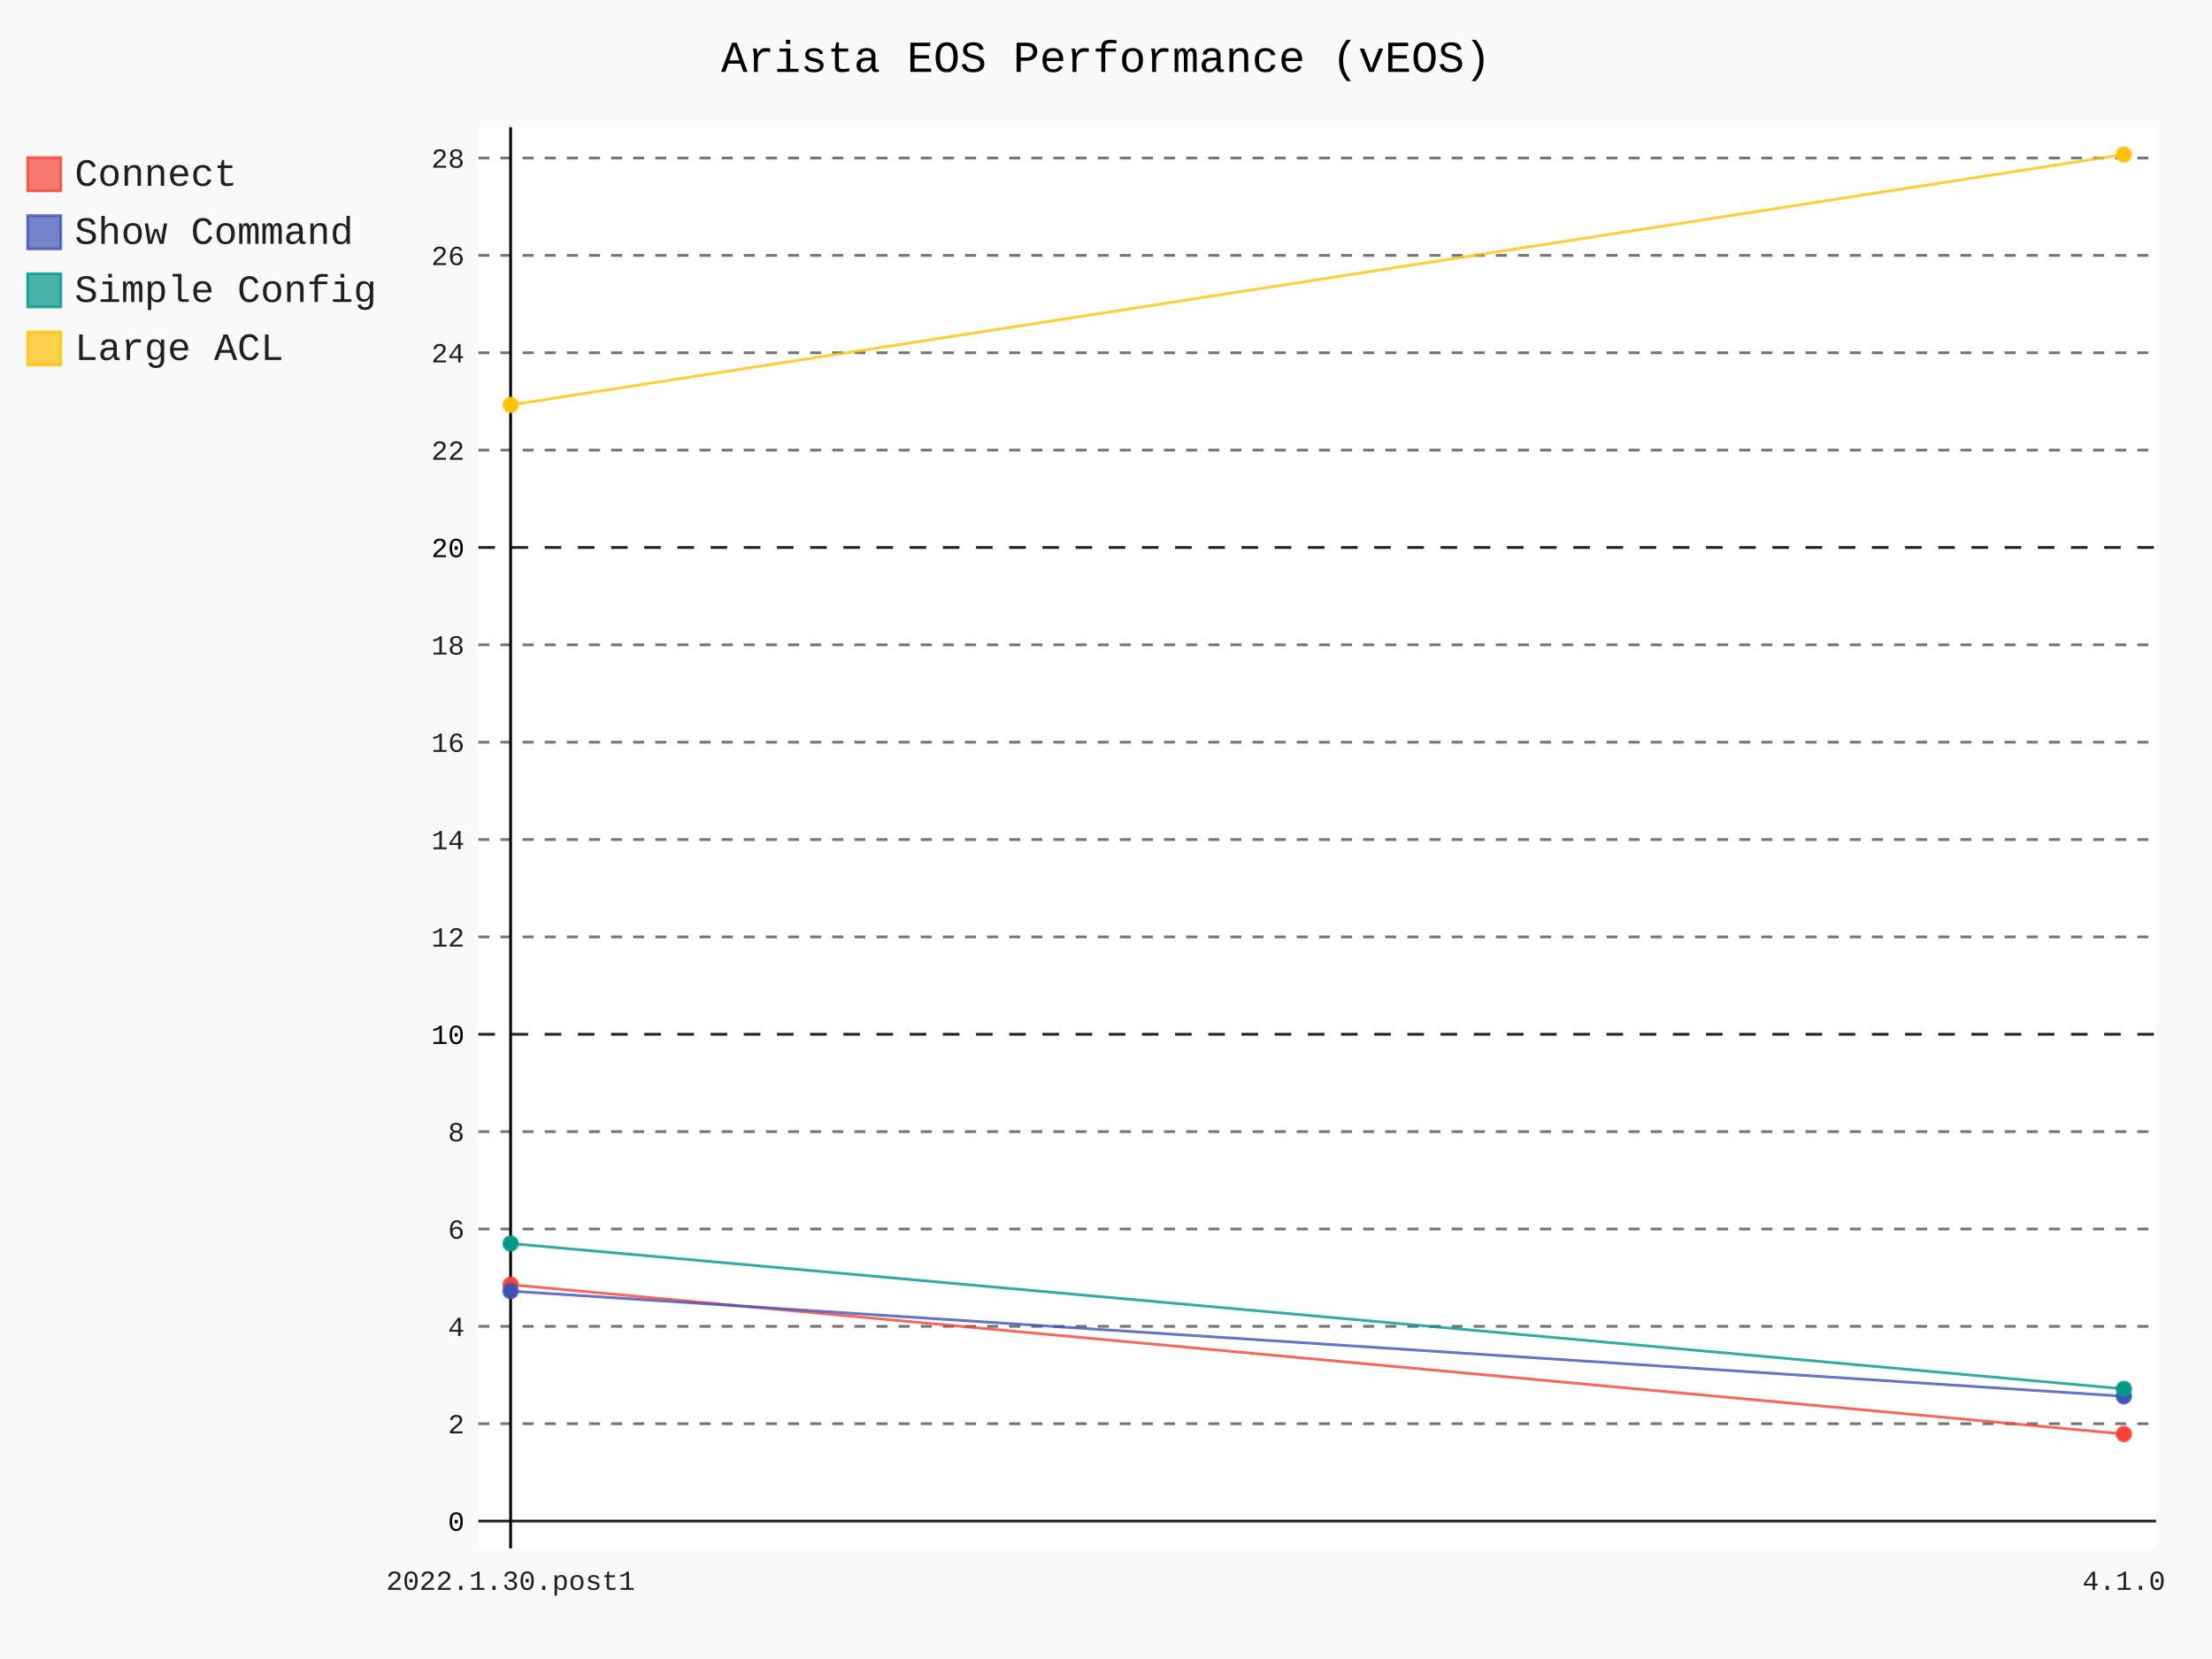
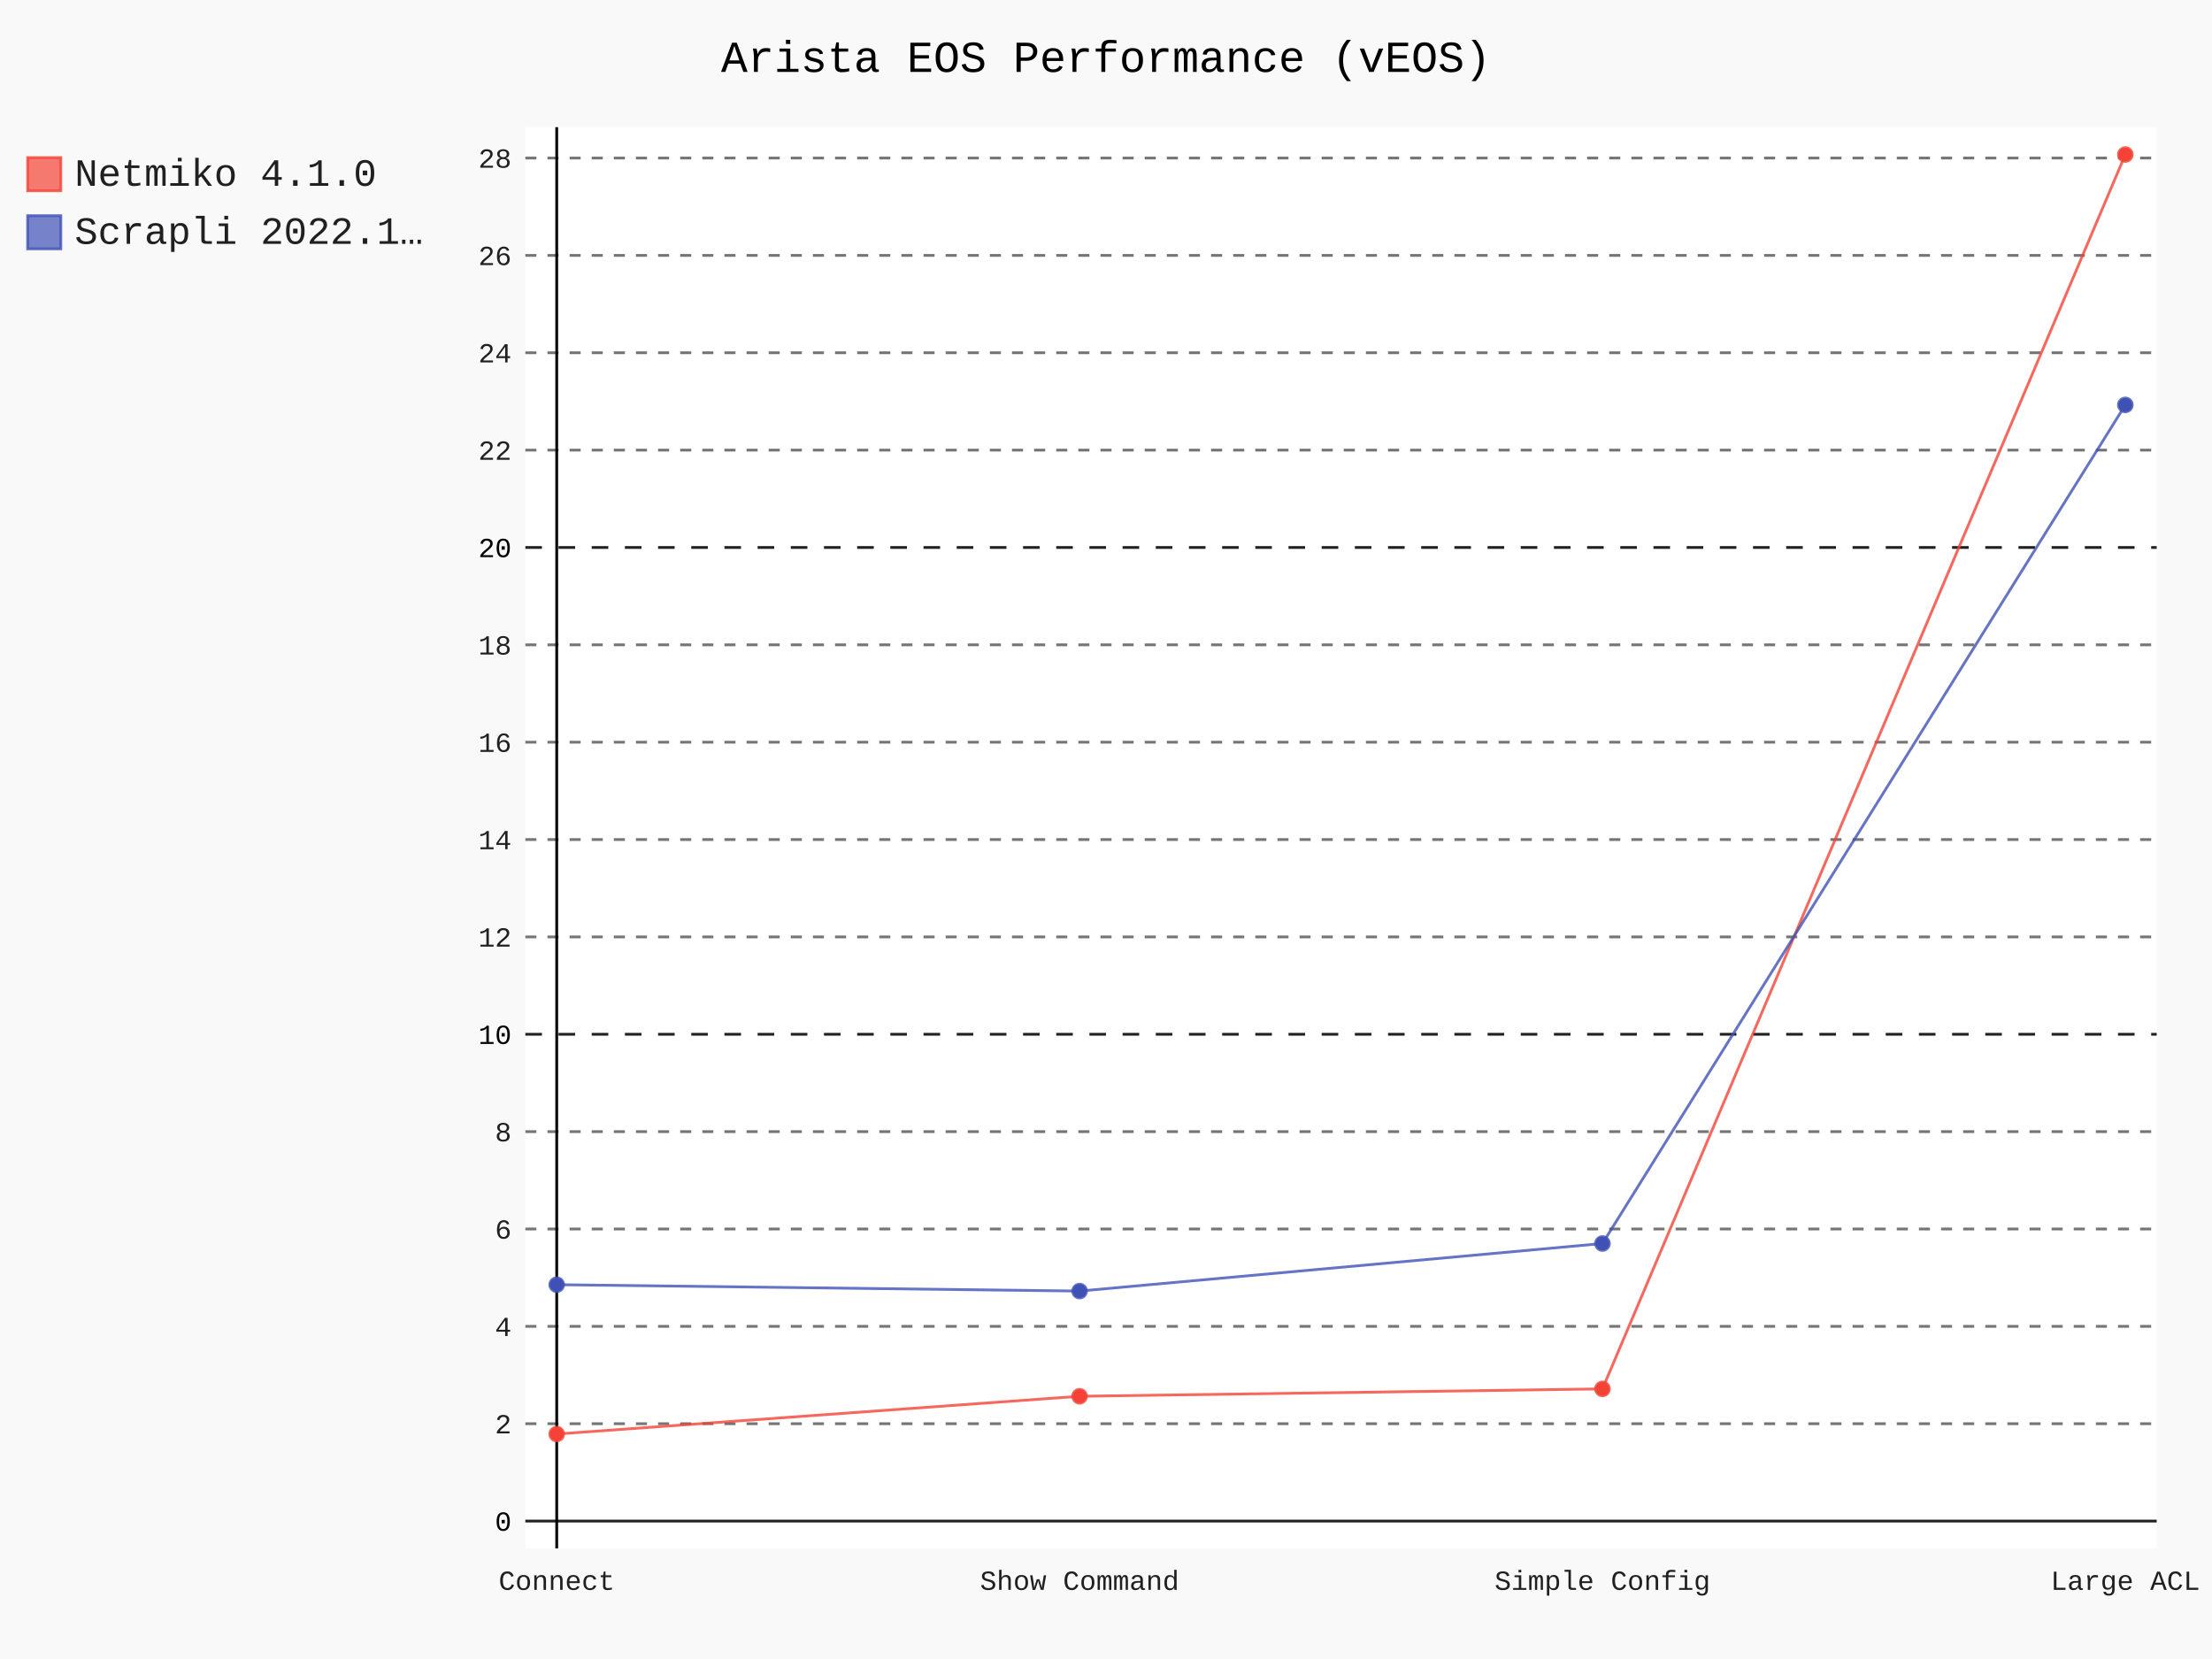
- <svg xmlns="http://www.w3.org/2000/svg" id="chart-239fe238-f7bf-49c9-9cc3-59b48e811c65" class="pygal-chart" viewBox="0 0 800 600">
+ <svg xmlns="http://www.w3.org/2000/svg" id="chart-8c8e6b86-dfb5-4dd2-af4c-ae6662f1fe4c" class="pygal-chart" viewBox="0 0 800 600">
  <defs>
-     <style type="text/css">#chart-239fe238-f7bf-49c9-9cc3-59b48e811c65{-webkit-user-select:none;-webkit-font-smoothing:antialiased;font-family:Consolas,"Liberation Mono",Menlo,Courier,monospace}#chart-239fe238-f7bf-49c9-9cc3-59b48e811c65 .title{font-family:Consolas,"Liberation Mono",Menlo,Courier,monospace;font-size:16px}#chart-239fe238-f7bf-49c9-9cc3-59b48e811c65 .legends .legend text{font-family:Consolas,"Liberation Mono",Menlo,Courier,monospace;font-size:14px}#chart-239fe238-f7bf-49c9-9cc3-59b48e811c65 .axis text{font-family:Consolas,"Liberation Mono",Menlo,Courier,monospace;font-size:10px}#chart-239fe238-f7bf-49c9-9cc3-59b48e811c65 .axis text.major{font-family:Consolas,"Liberation Mono",Menlo,Courier,monospace;font-size:10px}#chart-239fe238-f7bf-49c9-9cc3-59b48e811c65 .text-overlay text.value{font-family:Consolas,"Liberation Mono",Menlo,Courier,monospace;font-size:16px}#chart-239fe238-f7bf-49c9-9cc3-59b48e811c65 .text-overlay text.label{font-family:Consolas,"Liberation Mono",Menlo,Courier,monospace;font-size:10px}#chart-239fe238-f7bf-49c9-9cc3-59b48e811c65 .tooltip{font-family:Consolas,"Liberation Mono",Menlo,Courier,monospace;font-size:14px}#chart-239fe238-f7bf-49c9-9cc3-59b48e811c65 text.no_data{font-family:Consolas,"Liberation Mono",Menlo,Courier,monospace;font-size:64px}
- #chart-239fe238-f7bf-49c9-9cc3-59b48e811c65{background-color:rgba(249,249,249,1)}#chart-239fe238-f7bf-49c9-9cc3-59b48e811c65 path,#chart-239fe238-f7bf-49c9-9cc3-59b48e811c65 line,#chart-239fe238-f7bf-49c9-9cc3-59b48e811c65 rect,#chart-239fe238-f7bf-49c9-9cc3-59b48e811c65 circle{-webkit-transition:150ms;-moz-transition:150ms;transition:150ms}#chart-239fe238-f7bf-49c9-9cc3-59b48e811c65 .graph &gt; .background{fill:rgba(249,249,249,1)}#chart-239fe238-f7bf-49c9-9cc3-59b48e811c65 .plot &gt; .background{fill:rgba(255,255,255,1)}#chart-239fe238-f7bf-49c9-9cc3-59b48e811c65 .graph{fill:rgba(0,0,0,.87)}#chart-239fe238-f7bf-49c9-9cc3-59b48e811c65 text.no_data{fill:rgba(0,0,0,1)}#chart-239fe238-f7bf-49c9-9cc3-59b48e811c65 .title{fill:rgba(0,0,0,1)}#chart-239fe238-f7bf-49c9-9cc3-59b48e811c65 .legends .legend text{fill:rgba(0,0,0,.87)}#chart-239fe238-f7bf-49c9-9cc3-59b48e811c65 .legends .legend:hover text{fill:rgba(0,0,0,1)}#chart-239fe238-f7bf-49c9-9cc3-59b48e811c65 .axis .line{stroke:rgba(0,0,0,1)}#chart-239fe238-f7bf-49c9-9cc3-59b48e811c65 .axis .guide.line{stroke:rgba(0,0,0,.54)}#chart-239fe238-f7bf-49c9-9cc3-59b48e811c65 .axis .major.line{stroke:rgba(0,0,0,.87)}#chart-239fe238-f7bf-49c9-9cc3-59b48e811c65 .axis text.major{fill:rgba(0,0,0,1)}#chart-239fe238-f7bf-49c9-9cc3-59b48e811c65 .axis.y .guides:hover .guide.line,#chart-239fe238-f7bf-49c9-9cc3-59b48e811c65 .line-graph .axis.x .guides:hover .guide.line,#chart-239fe238-f7bf-49c9-9cc3-59b48e811c65 .stackedline-graph .axis.x .guides:hover .guide.line,#chart-239fe238-f7bf-49c9-9cc3-59b48e811c65 .xy-graph .axis.x .guides:hover .guide.line{stroke:rgba(0,0,0,1)}#chart-239fe238-f7bf-49c9-9cc3-59b48e811c65 .axis .guides:hover text{fill:rgba(0,0,0,1)}#chart-239fe238-f7bf-49c9-9cc3-59b48e811c65 .reactive{fill-opacity:.7;stroke-opacity:.8}#chart-239fe238-f7bf-49c9-9cc3-59b48e811c65 .ci{stroke:rgba(0,0,0,.87)}#chart-239fe238-f7bf-49c9-9cc3-59b48e811c65 .reactive.active,#chart-239fe238-f7bf-49c9-9cc3-59b48e811c65 .active .reactive{fill-opacity:.8;stroke-opacity:.9;stroke-width:4}#chart-239fe238-f7bf-49c9-9cc3-59b48e811c65 .ci .reactive.active{stroke-width:1.5}#chart-239fe238-f7bf-49c9-9cc3-59b48e811c65 .series text{fill:rgba(0,0,0,1)}#chart-239fe238-f7bf-49c9-9cc3-59b48e811c65 .tooltip rect{fill:rgba(255,255,255,1);stroke:rgba(0,0,0,1);-webkit-transition:opacity 150ms;-moz-transition:opacity 150ms;transition:opacity 150ms}#chart-239fe238-f7bf-49c9-9cc3-59b48e811c65 .tooltip .label{fill:rgba(0,0,0,.87)}#chart-239fe238-f7bf-49c9-9cc3-59b48e811c65 .tooltip .label{fill:rgba(0,0,0,.87)}#chart-239fe238-f7bf-49c9-9cc3-59b48e811c65 .tooltip .legend{font-size:.8em;fill:rgba(0,0,0,.54)}#chart-239fe238-f7bf-49c9-9cc3-59b48e811c65 .tooltip .x_label{font-size:.6em;fill:rgba(0,0,0,1)}#chart-239fe238-f7bf-49c9-9cc3-59b48e811c65 .tooltip .xlink{font-size:.5em;text-decoration:underline}#chart-239fe238-f7bf-49c9-9cc3-59b48e811c65 .tooltip .value{font-size:1.5em}#chart-239fe238-f7bf-49c9-9cc3-59b48e811c65 .bound{font-size:.5em}#chart-239fe238-f7bf-49c9-9cc3-59b48e811c65 .max-value{font-size:.75em;fill:rgba(0,0,0,.54)}#chart-239fe238-f7bf-49c9-9cc3-59b48e811c65 .map-element{fill:rgba(255,255,255,1);stroke:rgba(0,0,0,.54) !important}#chart-239fe238-f7bf-49c9-9cc3-59b48e811c65 .map-element .reactive{fill-opacity:inherit;stroke-opacity:inherit}#chart-239fe238-f7bf-49c9-9cc3-59b48e811c65 .color-0,#chart-239fe238-f7bf-49c9-9cc3-59b48e811c65 .color-0 a:visited{stroke:#F44336;fill:#F44336}#chart-239fe238-f7bf-49c9-9cc3-59b48e811c65 .color-1,#chart-239fe238-f7bf-49c9-9cc3-59b48e811c65 .color-1 a:visited{stroke:#3F51B5;fill:#3F51B5}#chart-239fe238-f7bf-49c9-9cc3-59b48e811c65 .color-2,#chart-239fe238-f7bf-49c9-9cc3-59b48e811c65 .color-2 a:visited{stroke:#009688;fill:#009688}#chart-239fe238-f7bf-49c9-9cc3-59b48e811c65 .color-3,#chart-239fe238-f7bf-49c9-9cc3-59b48e811c65 .color-3 a:visited{stroke:#FFC107;fill:#FFC107}#chart-239fe238-f7bf-49c9-9cc3-59b48e811c65 .text-overlay .color-0 text{fill:black}#chart-239fe238-f7bf-49c9-9cc3-59b48e811c65 .text-overlay .color-1 text{fill:black}#chart-239fe238-f7bf-49c9-9cc3-59b48e811c65 .text-overlay .color-2 text{fill:black}#chart-239fe238-f7bf-49c9-9cc3-59b48e811c65 .text-overlay .color-3 text{fill:black}
- #chart-239fe238-f7bf-49c9-9cc3-59b48e811c65 text.no_data{text-anchor:middle}#chart-239fe238-f7bf-49c9-9cc3-59b48e811c65 .guide.line{fill:none}#chart-239fe238-f7bf-49c9-9cc3-59b48e811c65 .centered{text-anchor:middle}#chart-239fe238-f7bf-49c9-9cc3-59b48e811c65 .title{text-anchor:middle}#chart-239fe238-f7bf-49c9-9cc3-59b48e811c65 .legends .legend text{fill-opacity:1}#chart-239fe238-f7bf-49c9-9cc3-59b48e811c65 .axis.x text{text-anchor:middle}#chart-239fe238-f7bf-49c9-9cc3-59b48e811c65 .axis.x:not(.web) text[transform]{text-anchor:start}#chart-239fe238-f7bf-49c9-9cc3-59b48e811c65 .axis.x:not(.web) text[transform].backwards{text-anchor:end}#chart-239fe238-f7bf-49c9-9cc3-59b48e811c65 .axis.y text{text-anchor:end}#chart-239fe238-f7bf-49c9-9cc3-59b48e811c65 .axis.y text[transform].backwards{text-anchor:start}#chart-239fe238-f7bf-49c9-9cc3-59b48e811c65 .axis.y2 text{text-anchor:start}#chart-239fe238-f7bf-49c9-9cc3-59b48e811c65 .axis.y2 text[transform].backwards{text-anchor:end}#chart-239fe238-f7bf-49c9-9cc3-59b48e811c65 .axis .guide.line{stroke-dasharray:4,4}#chart-239fe238-f7bf-49c9-9cc3-59b48e811c65 .axis .major.guide.line{stroke-dasharray:6,6}#chart-239fe238-f7bf-49c9-9cc3-59b48e811c65 .horizontal .axis.y .guide.line,#chart-239fe238-f7bf-49c9-9cc3-59b48e811c65 .horizontal .axis.y2 .guide.line,#chart-239fe238-f7bf-49c9-9cc3-59b48e811c65 .vertical .axis.x .guide.line{opacity:0}#chart-239fe238-f7bf-49c9-9cc3-59b48e811c65 .horizontal .axis.always_show .guide.line,#chart-239fe238-f7bf-49c9-9cc3-59b48e811c65 .vertical .axis.always_show .guide.line{opacity:1 !important}#chart-239fe238-f7bf-49c9-9cc3-59b48e811c65 .axis.y .guides:hover .guide.line,#chart-239fe238-f7bf-49c9-9cc3-59b48e811c65 .axis.y2 .guides:hover .guide.line,#chart-239fe238-f7bf-49c9-9cc3-59b48e811c65 .axis.x .guides:hover .guide.line{opacity:1}#chart-239fe238-f7bf-49c9-9cc3-59b48e811c65 .axis .guides:hover text{opacity:1}#chart-239fe238-f7bf-49c9-9cc3-59b48e811c65 .nofill{fill:none}#chart-239fe238-f7bf-49c9-9cc3-59b48e811c65 .subtle-fill{fill-opacity:.2}#chart-239fe238-f7bf-49c9-9cc3-59b48e811c65 .dot{stroke-width:1px;fill-opacity:1}#chart-239fe238-f7bf-49c9-9cc3-59b48e811c65 .dot.active{stroke-width:5px}#chart-239fe238-f7bf-49c9-9cc3-59b48e811c65 .dot.negative{fill:transparent}#chart-239fe238-f7bf-49c9-9cc3-59b48e811c65 text,#chart-239fe238-f7bf-49c9-9cc3-59b48e811c65 tspan{stroke:none !important}#chart-239fe238-f7bf-49c9-9cc3-59b48e811c65 .series text.active{opacity:1}#chart-239fe238-f7bf-49c9-9cc3-59b48e811c65 .tooltip rect{fill-opacity:.95;stroke-width:.5}#chart-239fe238-f7bf-49c9-9cc3-59b48e811c65 .tooltip text{fill-opacity:1}#chart-239fe238-f7bf-49c9-9cc3-59b48e811c65 .showable{visibility:hidden}#chart-239fe238-f7bf-49c9-9cc3-59b48e811c65 .showable.shown{visibility:visible}#chart-239fe238-f7bf-49c9-9cc3-59b48e811c65 .gauge-background{fill:rgba(229,229,229,1);stroke:none}#chart-239fe238-f7bf-49c9-9cc3-59b48e811c65 .bg-lines{stroke:rgba(249,249,249,1);stroke-width:2px}</style>
+     <style type="text/css">#chart-8c8e6b86-dfb5-4dd2-af4c-ae6662f1fe4c{-webkit-user-select:none;-webkit-font-smoothing:antialiased;font-family:Consolas,"Liberation Mono",Menlo,Courier,monospace}#chart-8c8e6b86-dfb5-4dd2-af4c-ae6662f1fe4c .title{font-family:Consolas,"Liberation Mono",Menlo,Courier,monospace;font-size:16px}#chart-8c8e6b86-dfb5-4dd2-af4c-ae6662f1fe4c .legends .legend text{font-family:Consolas,"Liberation Mono",Menlo,Courier,monospace;font-size:14px}#chart-8c8e6b86-dfb5-4dd2-af4c-ae6662f1fe4c .axis text{font-family:Consolas,"Liberation Mono",Menlo,Courier,monospace;font-size:10px}#chart-8c8e6b86-dfb5-4dd2-af4c-ae6662f1fe4c .axis text.major{font-family:Consolas,"Liberation Mono",Menlo,Courier,monospace;font-size:10px}#chart-8c8e6b86-dfb5-4dd2-af4c-ae6662f1fe4c .text-overlay text.value{font-family:Consolas,"Liberation Mono",Menlo,Courier,monospace;font-size:16px}#chart-8c8e6b86-dfb5-4dd2-af4c-ae6662f1fe4c .text-overlay text.label{font-family:Consolas,"Liberation Mono",Menlo,Courier,monospace;font-size:10px}#chart-8c8e6b86-dfb5-4dd2-af4c-ae6662f1fe4c .tooltip{font-family:Consolas,"Liberation Mono",Menlo,Courier,monospace;font-size:14px}#chart-8c8e6b86-dfb5-4dd2-af4c-ae6662f1fe4c text.no_data{font-family:Consolas,"Liberation Mono",Menlo,Courier,monospace;font-size:64px}
+ #chart-8c8e6b86-dfb5-4dd2-af4c-ae6662f1fe4c{background-color:rgba(249,249,249,1)}#chart-8c8e6b86-dfb5-4dd2-af4c-ae6662f1fe4c path,#chart-8c8e6b86-dfb5-4dd2-af4c-ae6662f1fe4c line,#chart-8c8e6b86-dfb5-4dd2-af4c-ae6662f1fe4c rect,#chart-8c8e6b86-dfb5-4dd2-af4c-ae6662f1fe4c circle{-webkit-transition:150ms;-moz-transition:150ms;transition:150ms}#chart-8c8e6b86-dfb5-4dd2-af4c-ae6662f1fe4c .graph &gt; .background{fill:rgba(249,249,249,1)}#chart-8c8e6b86-dfb5-4dd2-af4c-ae6662f1fe4c .plot &gt; .background{fill:rgba(255,255,255,1)}#chart-8c8e6b86-dfb5-4dd2-af4c-ae6662f1fe4c .graph{fill:rgba(0,0,0,.87)}#chart-8c8e6b86-dfb5-4dd2-af4c-ae6662f1fe4c text.no_data{fill:rgba(0,0,0,1)}#chart-8c8e6b86-dfb5-4dd2-af4c-ae6662f1fe4c .title{fill:rgba(0,0,0,1)}#chart-8c8e6b86-dfb5-4dd2-af4c-ae6662f1fe4c .legends .legend text{fill:rgba(0,0,0,.87)}#chart-8c8e6b86-dfb5-4dd2-af4c-ae6662f1fe4c .legends .legend:hover text{fill:rgba(0,0,0,1)}#chart-8c8e6b86-dfb5-4dd2-af4c-ae6662f1fe4c .axis .line{stroke:rgba(0,0,0,1)}#chart-8c8e6b86-dfb5-4dd2-af4c-ae6662f1fe4c .axis .guide.line{stroke:rgba(0,0,0,.54)}#chart-8c8e6b86-dfb5-4dd2-af4c-ae6662f1fe4c .axis .major.line{stroke:rgba(0,0,0,.87)}#chart-8c8e6b86-dfb5-4dd2-af4c-ae6662f1fe4c .axis text.major{fill:rgba(0,0,0,1)}#chart-8c8e6b86-dfb5-4dd2-af4c-ae6662f1fe4c .axis.y .guides:hover .guide.line,#chart-8c8e6b86-dfb5-4dd2-af4c-ae6662f1fe4c .line-graph .axis.x .guides:hover .guide.line,#chart-8c8e6b86-dfb5-4dd2-af4c-ae6662f1fe4c .stackedline-graph .axis.x .guides:hover .guide.line,#chart-8c8e6b86-dfb5-4dd2-af4c-ae6662f1fe4c .xy-graph .axis.x .guides:hover .guide.line{stroke:rgba(0,0,0,1)}#chart-8c8e6b86-dfb5-4dd2-af4c-ae6662f1fe4c .axis .guides:hover text{fill:rgba(0,0,0,1)}#chart-8c8e6b86-dfb5-4dd2-af4c-ae6662f1fe4c .reactive{fill-opacity:.7;stroke-opacity:.8}#chart-8c8e6b86-dfb5-4dd2-af4c-ae6662f1fe4c .ci{stroke:rgba(0,0,0,.87)}#chart-8c8e6b86-dfb5-4dd2-af4c-ae6662f1fe4c .reactive.active,#chart-8c8e6b86-dfb5-4dd2-af4c-ae6662f1fe4c .active .reactive{fill-opacity:.8;stroke-opacity:.9;stroke-width:4}#chart-8c8e6b86-dfb5-4dd2-af4c-ae6662f1fe4c .ci .reactive.active{stroke-width:1.5}#chart-8c8e6b86-dfb5-4dd2-af4c-ae6662f1fe4c .series text{fill:rgba(0,0,0,1)}#chart-8c8e6b86-dfb5-4dd2-af4c-ae6662f1fe4c .tooltip rect{fill:rgba(255,255,255,1);stroke:rgba(0,0,0,1);-webkit-transition:opacity 150ms;-moz-transition:opacity 150ms;transition:opacity 150ms}#chart-8c8e6b86-dfb5-4dd2-af4c-ae6662f1fe4c .tooltip .label{fill:rgba(0,0,0,.87)}#chart-8c8e6b86-dfb5-4dd2-af4c-ae6662f1fe4c .tooltip .label{fill:rgba(0,0,0,.87)}#chart-8c8e6b86-dfb5-4dd2-af4c-ae6662f1fe4c .tooltip .legend{font-size:.8em;fill:rgba(0,0,0,.54)}#chart-8c8e6b86-dfb5-4dd2-af4c-ae6662f1fe4c .tooltip .x_label{font-size:.6em;fill:rgba(0,0,0,1)}#chart-8c8e6b86-dfb5-4dd2-af4c-ae6662f1fe4c .tooltip .xlink{font-size:.5em;text-decoration:underline}#chart-8c8e6b86-dfb5-4dd2-af4c-ae6662f1fe4c .tooltip .value{font-size:1.5em}#chart-8c8e6b86-dfb5-4dd2-af4c-ae6662f1fe4c .bound{font-size:.5em}#chart-8c8e6b86-dfb5-4dd2-af4c-ae6662f1fe4c .max-value{font-size:.75em;fill:rgba(0,0,0,.54)}#chart-8c8e6b86-dfb5-4dd2-af4c-ae6662f1fe4c .map-element{fill:rgba(255,255,255,1);stroke:rgba(0,0,0,.54) !important}#chart-8c8e6b86-dfb5-4dd2-af4c-ae6662f1fe4c .map-element .reactive{fill-opacity:inherit;stroke-opacity:inherit}#chart-8c8e6b86-dfb5-4dd2-af4c-ae6662f1fe4c .color-0,#chart-8c8e6b86-dfb5-4dd2-af4c-ae6662f1fe4c .color-0 a:visited{stroke:#F44336;fill:#F44336}#chart-8c8e6b86-dfb5-4dd2-af4c-ae6662f1fe4c .color-1,#chart-8c8e6b86-dfb5-4dd2-af4c-ae6662f1fe4c .color-1 a:visited{stroke:#3F51B5;fill:#3F51B5}#chart-8c8e6b86-dfb5-4dd2-af4c-ae6662f1fe4c .text-overlay .color-0 text{fill:black}#chart-8c8e6b86-dfb5-4dd2-af4c-ae6662f1fe4c .text-overlay .color-1 text{fill:black}
+ #chart-8c8e6b86-dfb5-4dd2-af4c-ae6662f1fe4c text.no_data{text-anchor:middle}#chart-8c8e6b86-dfb5-4dd2-af4c-ae6662f1fe4c .guide.line{fill:none}#chart-8c8e6b86-dfb5-4dd2-af4c-ae6662f1fe4c .centered{text-anchor:middle}#chart-8c8e6b86-dfb5-4dd2-af4c-ae6662f1fe4c .title{text-anchor:middle}#chart-8c8e6b86-dfb5-4dd2-af4c-ae6662f1fe4c .legends .legend text{fill-opacity:1}#chart-8c8e6b86-dfb5-4dd2-af4c-ae6662f1fe4c .axis.x text{text-anchor:middle}#chart-8c8e6b86-dfb5-4dd2-af4c-ae6662f1fe4c .axis.x:not(.web) text[transform]{text-anchor:start}#chart-8c8e6b86-dfb5-4dd2-af4c-ae6662f1fe4c .axis.x:not(.web) text[transform].backwards{text-anchor:end}#chart-8c8e6b86-dfb5-4dd2-af4c-ae6662f1fe4c .axis.y text{text-anchor:end}#chart-8c8e6b86-dfb5-4dd2-af4c-ae6662f1fe4c .axis.y text[transform].backwards{text-anchor:start}#chart-8c8e6b86-dfb5-4dd2-af4c-ae6662f1fe4c .axis.y2 text{text-anchor:start}#chart-8c8e6b86-dfb5-4dd2-af4c-ae6662f1fe4c .axis.y2 text[transform].backwards{text-anchor:end}#chart-8c8e6b86-dfb5-4dd2-af4c-ae6662f1fe4c .axis .guide.line{stroke-dasharray:4,4}#chart-8c8e6b86-dfb5-4dd2-af4c-ae6662f1fe4c .axis .major.guide.line{stroke-dasharray:6,6}#chart-8c8e6b86-dfb5-4dd2-af4c-ae6662f1fe4c .horizontal .axis.y .guide.line,#chart-8c8e6b86-dfb5-4dd2-af4c-ae6662f1fe4c .horizontal .axis.y2 .guide.line,#chart-8c8e6b86-dfb5-4dd2-af4c-ae6662f1fe4c .vertical .axis.x .guide.line{opacity:0}#chart-8c8e6b86-dfb5-4dd2-af4c-ae6662f1fe4c .horizontal .axis.always_show .guide.line,#chart-8c8e6b86-dfb5-4dd2-af4c-ae6662f1fe4c .vertical .axis.always_show .guide.line{opacity:1 !important}#chart-8c8e6b86-dfb5-4dd2-af4c-ae6662f1fe4c .axis.y .guides:hover .guide.line,#chart-8c8e6b86-dfb5-4dd2-af4c-ae6662f1fe4c .axis.y2 .guides:hover .guide.line,#chart-8c8e6b86-dfb5-4dd2-af4c-ae6662f1fe4c .axis.x .guides:hover .guide.line{opacity:1}#chart-8c8e6b86-dfb5-4dd2-af4c-ae6662f1fe4c .axis .guides:hover text{opacity:1}#chart-8c8e6b86-dfb5-4dd2-af4c-ae6662f1fe4c .nofill{fill:none}#chart-8c8e6b86-dfb5-4dd2-af4c-ae6662f1fe4c .subtle-fill{fill-opacity:.2}#chart-8c8e6b86-dfb5-4dd2-af4c-ae6662f1fe4c .dot{stroke-width:1px;fill-opacity:1}#chart-8c8e6b86-dfb5-4dd2-af4c-ae6662f1fe4c .dot.active{stroke-width:5px}#chart-8c8e6b86-dfb5-4dd2-af4c-ae6662f1fe4c .dot.negative{fill:transparent}#chart-8c8e6b86-dfb5-4dd2-af4c-ae6662f1fe4c text,#chart-8c8e6b86-dfb5-4dd2-af4c-ae6662f1fe4c tspan{stroke:none !important}#chart-8c8e6b86-dfb5-4dd2-af4c-ae6662f1fe4c .series text.active{opacity:1}#chart-8c8e6b86-dfb5-4dd2-af4c-ae6662f1fe4c .tooltip rect{fill-opacity:.95;stroke-width:.5}#chart-8c8e6b86-dfb5-4dd2-af4c-ae6662f1fe4c .tooltip text{fill-opacity:1}#chart-8c8e6b86-dfb5-4dd2-af4c-ae6662f1fe4c .showable{visibility:hidden}#chart-8c8e6b86-dfb5-4dd2-af4c-ae6662f1fe4c .showable.shown{visibility:visible}#chart-8c8e6b86-dfb5-4dd2-af4c-ae6662f1fe4c .gauge-background{fill:rgba(229,229,229,1);stroke:none}#chart-8c8e6b86-dfb5-4dd2-af4c-ae6662f1fe4c .bg-lines{stroke:rgba(249,249,249,1);stroke-width:2px}</style>
  </defs>
  <g class="graph line-graph vertical">
    <rect x="0" y="0" width="800" height="600" class="background" />
-     <g transform="translate(173, 46)" class="plot">
-       <rect x="0" y="0" width="606.8" height="514" class="background" />
+     <g transform="translate(190, 46)" class="plot">
+       <rect x="0" y="0" width="590.0" height="514" class="background" />
      <g class="axis y always_show">
        <g class="guides">
-           <path d="M0 504.115 h606.8" class="axis major line" />
+           <path d="M0 504.115 h590" class="axis major line" />
          <text x="-5" y="507.615" class="major">0</text>
        </g>
        <g class="guides">
-           <path d="M0 468.904 h606.8" class="guide line" />
+           <path d="M0 468.904 h590" class="guide line" />
          <text x="-5" y="472.404" class="">2</text>
        </g>
        <g class="guides">
-           <path d="M0 433.693 h606.8" class="guide line" />
+           <path d="M0 433.693 h590" class="guide line" />
          <text x="-5" y="437.193" class="">4</text>
        </g>
        <g class="guides">
-           <path d="M0 398.482 h606.8" class="guide line" />
+           <path d="M0 398.482 h590" class="guide line" />
          <text x="-5" y="401.982" class="">6</text>
        </g>
        <g class="guides">
-           <path d="M0 363.27 h606.8" class="guide line" />
+           <path d="M0 363.27 h590" class="guide line" />
          <text x="-5" y="366.77" class="">8</text>
        </g>
        <g class="guides">
-           <path d="M0 328.059 h606.8" class="major guide line" />
+           <path d="M0 328.059 h590" class="major guide line" />
          <text x="-5" y="331.559" class="major">10</text>
        </g>
        <g class="guides">
-           <path d="M0 292.848 h606.8" class="guide line" />
+           <path d="M0 292.848 h590" class="guide line" />
          <text x="-5" y="296.348" class="">12</text>
        </g>
        <g class="guides">
-           <path d="M0 257.636 h606.8" class="guide line" />
+           <path d="M0 257.636 h590" class="guide line" />
          <text x="-5" y="261.136" class="">14</text>
        </g>
        <g class="guides">
-           <path d="M0 222.425 h606.8" class="guide line" />
+           <path d="M0 222.425 h590" class="guide line" />
          <text x="-5" y="225.925" class="">16</text>
        </g>
        <g class="guides">
-           <path d="M0 187.214 h606.8" class="guide line" />
+           <path d="M0 187.214 h590" class="guide line" />
          <text x="-5" y="190.714" class="">18</text>
        </g>
        <g class="guides">
-           <path d="M0 152.002 h606.8" class="major guide line" />
+           <path d="M0 152.002 h590" class="major guide line" />
          <text x="-5" y="155.502" class="major">20</text>
        </g>
        <g class="guides">
-           <path d="M0 116.791 h606.8" class="guide line" />
+           <path d="M0 116.791 h590" class="guide line" />
          <text x="-5" y="120.291" class="">22</text>
        </g>
        <g class="guides">
-           <path d="M0 81.58 h606.8" class="guide line" />
+           <path d="M0 81.58 h590" class="guide line" />
          <text x="-5" y="85.08" class="">24</text>
        </g>
        <g class="guides">
-           <path d="M0 46.369 h606.8" class="guide line" />
+           <path d="M0 46.369 h590" class="guide line" />
          <text x="-5" y="49.869" class="">26</text>
        </g>
        <g class="guides">
-           <path d="M0 11.157 h606.8" class="guide line" />
+           <path d="M0 11.157 h590" class="guide line" />
          <text x="-5" y="14.657" class="">28</text>
        </g>
      </g>
      <g class="axis x">
        <g class="guides">
-           <path d="M11.669 0 v514" class="line" />
-           <text x="11.669" y="529.0" class="">2022.1.30.post1</text>
+           <path d="M11.346 0 v514" class="line" />
+           <text x="11.346" y="529.0" class="">Connect</text>
        </g>
        <g class="guides">
-           <path d="M595.131 0 v514" class="guide line" />
-           <text x="595.131" y="529.0" class="">4.1.0</text>
+           <path d="M200.449 0 v514" class="guide line" />
+           <text x="200.449" y="529.0" class="">Show Command</text>
+         </g>
+         <g class="guides">
+           <path d="M389.551 0 v514" class="guide line" />
+           <text x="389.551" y="529.0" class="">Simple Config</text>
+         </g>
+         <g class="guides">
+           <path d="M578.654 0 v514" class="guide line" />
+           <text x="578.654" y="529.0" class="">Large ACL</text>
        </g>
      </g>
      <g class="series serie-0 color-0">
-         <path d="M11.669 418.623 L595.131 472.632" class="line reactive nofill" />
+         <path d="M11.346 472.632 L200.449 458.975 389.551 456.311 578.654 9.885" class="line reactive nofill" />
      </g>
      <g class="series serie-1 color-1">
-         <path d="M11.669 420.931 L595.131 458.975" class="line reactive nofill" />
-       </g>
-       <g class="series serie-2 color-2">
-         <path d="M11.669 403.733 L595.131 456.311" class="line reactive nofill" />
-       </g>
-       <g class="series serie-3 color-3">
-         <path d="M11.669 100.445 L595.131 9.885" class="line reactive nofill" />
+         <path d="M11.346 418.623 L200.449 420.931 389.551 403.733 578.654 100.445" class="line reactive nofill" />
      </g>
    </g>
    <g class="titles">
      <text x="400.0" y="26" class="title plot_title">Arista EOS Performance (vEOS)</text>
    </g>
-     <g transform="translate(173, 46)" class="plot overlay">
+     <g transform="translate(190, 46)" class="plot overlay">
      <g class="series serie-0 color-0">
        <g class="dots">
-           <circle cx="11.669" cy="418.623" r="2.5" class="dot reactive tooltip-trigger" />
+           <circle cx="11.346" cy="472.632" r="2.5" class="dot reactive tooltip-trigger" />
        </g>
        <g class="dots">
-           <circle cx="595.131" cy="472.632" r="2.5" class="dot reactive tooltip-trigger" />
+           <circle cx="200.449" cy="458.975" r="2.5" class="dot reactive tooltip-trigger" />
+         </g>
+         <g class="dots">
+           <circle cx="389.551" cy="456.311" r="2.5" class="dot reactive tooltip-trigger" />
+         </g>
+         <g class="dots">
+           <circle cx="578.654" cy="9.885" r="2.5" class="dot reactive tooltip-trigger" />
        </g>
      </g>
      <g class="series serie-1 color-1">
        <g class="dots">
-           <circle cx="11.669" cy="420.931" r="2.5" class="dot reactive tooltip-trigger" />
+           <circle cx="11.346" cy="418.623" r="2.5" class="dot reactive tooltip-trigger" />
        </g>
        <g class="dots">
-           <circle cx="595.131" cy="458.975" r="2.5" class="dot reactive tooltip-trigger" />
-         </g>
-       </g>
-       <g class="series serie-2 color-2">
-         <g class="dots">
-           <circle cx="11.669" cy="403.733" r="2.5" class="dot reactive tooltip-trigger" />
+           <circle cx="200.449" cy="420.931" r="2.5" class="dot reactive tooltip-trigger" />
        </g>
        <g class="dots">
-           <circle cx="595.131" cy="456.311" r="2.5" class="dot reactive tooltip-trigger" />
-         </g>
-       </g>
-       <g class="series serie-3 color-3">
-         <g class="dots">
-           <circle cx="11.669" cy="100.445" r="2.5" class="dot reactive tooltip-trigger" />
+           <circle cx="389.551" cy="403.733" r="2.5" class="dot reactive tooltip-trigger" />
        </g>
        <g class="dots">
-           <circle cx="595.131" cy="9.885" r="2.5" class="dot reactive tooltip-trigger" />
+           <circle cx="578.654" cy="100.445" r="2.5" class="dot reactive tooltip-trigger" />
        </g>
      </g>
    </g>
-     <g transform="translate(173, 46)" class="plot text-overlay">
+     <g transform="translate(190, 46)" class="plot text-overlay">
      <g class="series serie-0 color-0" />
      <g class="series serie-1 color-1" />
-       <g class="series serie-2 color-2" />
-       <g class="series serie-3 color-3" />
    </g>
-     <g transform="translate(173, 46)" class="plot tooltip-overlay">
+     <g transform="translate(190, 46)" class="plot tooltip-overlay">
      <g transform="translate(0 0)" style="opacity: 0" class="tooltip">
        <rect rx="0" ry="0" width="0" height="0" class="tooltip-box" />
        <g class="text" />
      </g>
    </g>
    <g transform="translate(10, 56)" class="legends">
      <g id="activate-serie-0" class="legend reactive activate-serie">
        <rect x="0.0" y="1.0" width="12" height="12" class="color-0 reactive" />
-         <text x="17.0" y="11.2">Connect</text>
+         <text x="17.0" y="11.2">Netmiko 4.1.0</text>
      </g>
      <g id="activate-serie-1" class="legend reactive activate-serie">
        <rect x="0.0" y="22.0" width="12" height="12" class="color-1 reactive" />
-         <text x="17.0" y="32.2">Show Command</text>
-       </g>
-       <g id="activate-serie-2" class="legend reactive activate-serie">
-         <rect x="0.0" y="43.0" width="12" height="12" class="color-2 reactive" />
-         <text x="17.0" y="53.2">Simple Config</text>
-       </g>
-       <g id="activate-serie-3" class="legend reactive activate-serie">
-         <rect x="0.0" y="64.0" width="12" height="12" class="color-3 reactive" />
-         <text x="17.0" y="74.2">Large ACL</text>
+         <text x="17.0" y="32.2">Scrapli 2022.1…</text>
      </g>
    </g>
    <g transform="translate(790, 56)" class="legends" />
  </g>
</svg>
